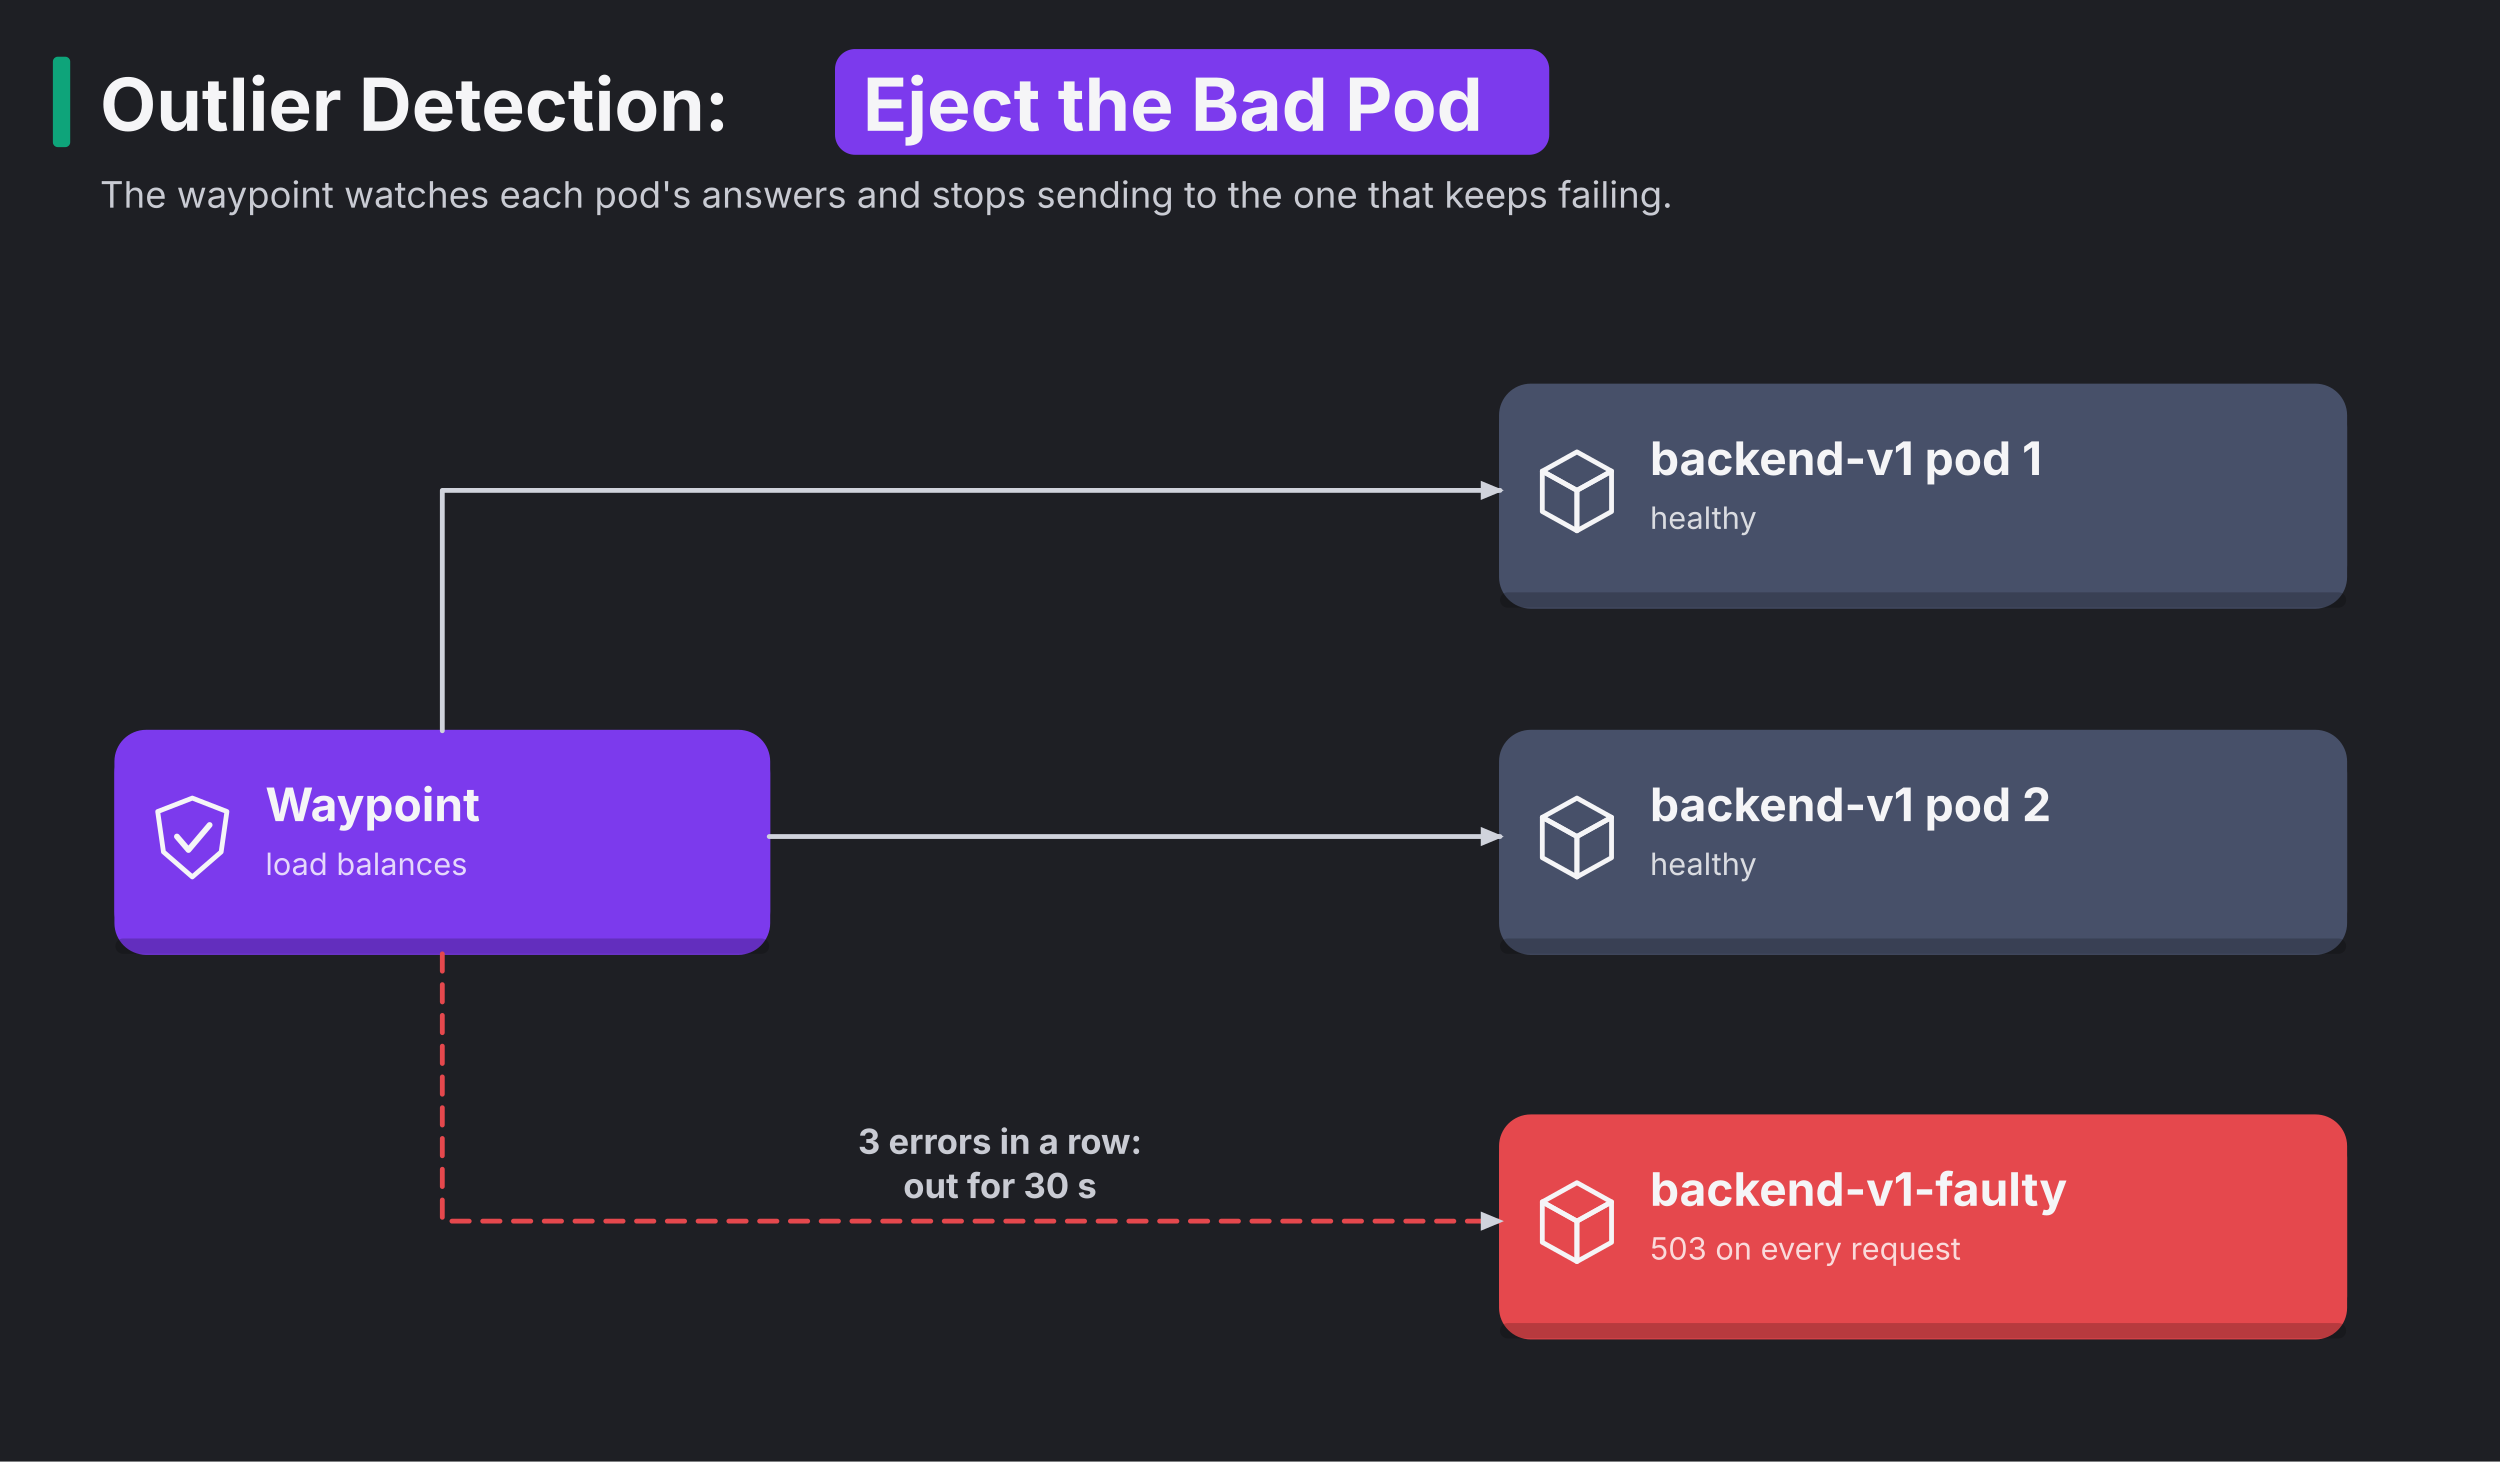
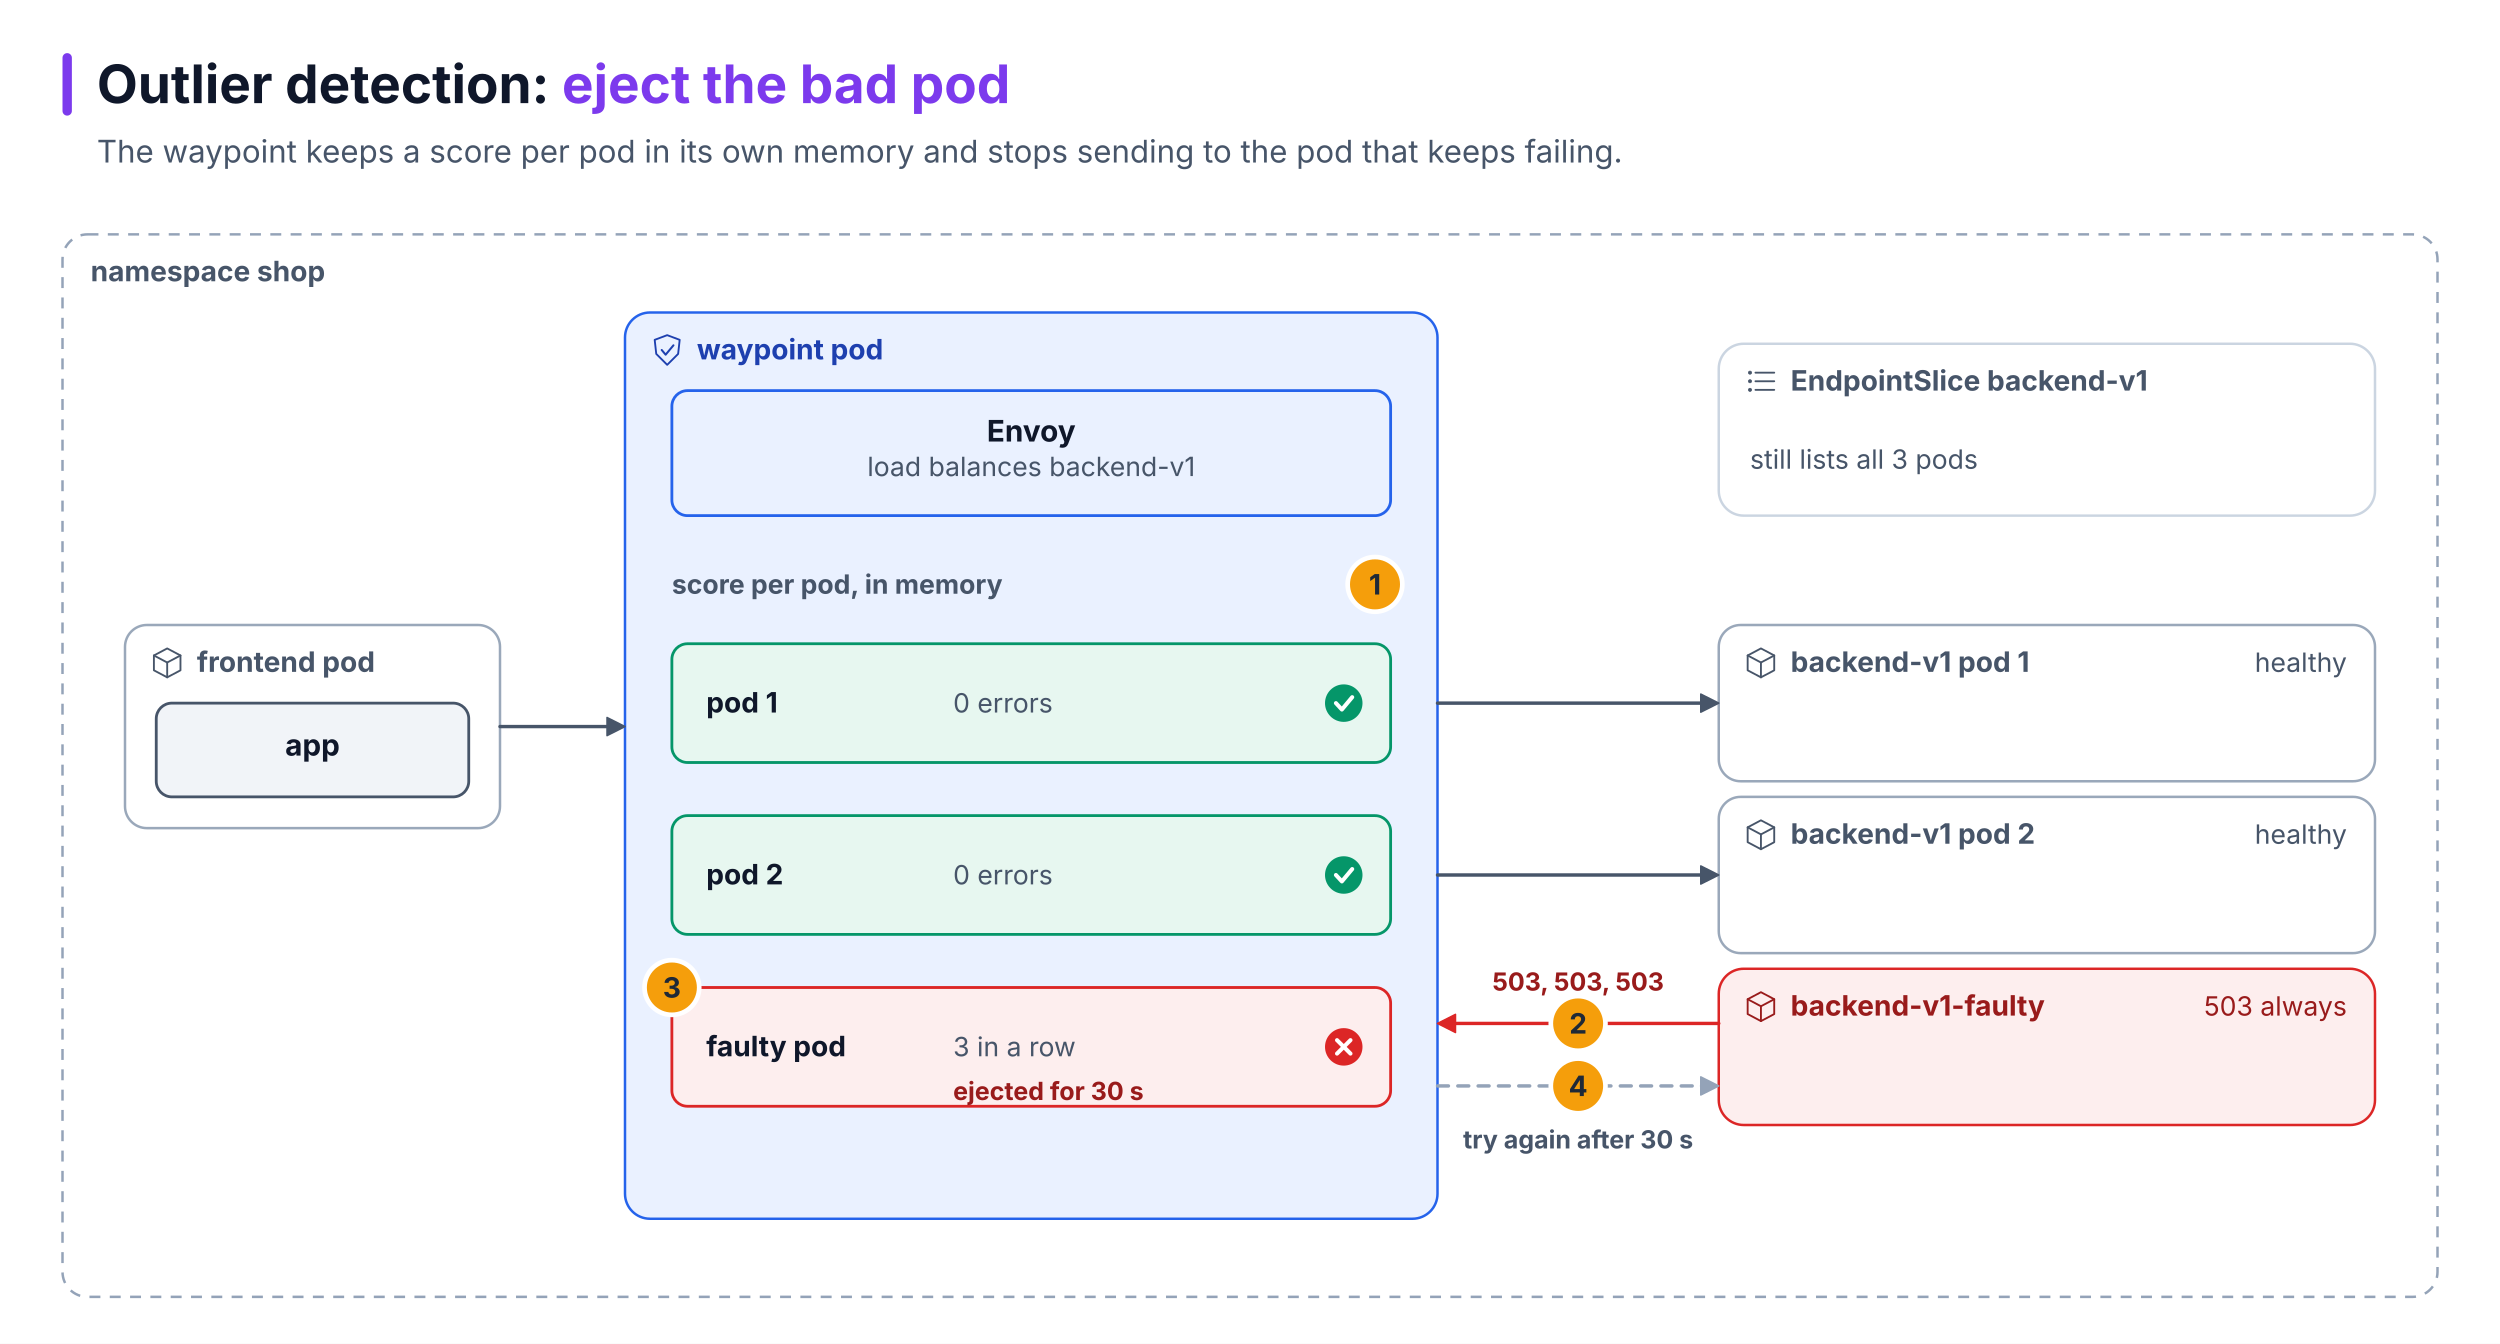
- <svg xmlns="http://www.w3.org/2000/svg" width="1300" height="760" viewBox="0 0 1300 760" font-family="Inter, -apple-system, 'Segoe UI', Helvetica, Arial, sans-serif">
-   <rect width="1300" height="760" fill="#1e1f24" />
-   <defs>
-     <marker id="h" markerWidth="12" markerHeight="10" refX="10" refY="5" orient="auto" markerUnits="userSpaceOnUse">
-       <path d="M0,0 L12,5 L0,10 z" fill="#d0d3dc" />
-     </marker>
-   </defs>
-   <rect x="28.0" y="30.0" width="8.0" height="46.0" rx="2" fill="#0ea47a" stroke="#0ea47a" stroke-width="1" />
-   <text x="52.0" y="68.0" font-size="38" fill="#f5f5f7" font-weight="700" text-anchor="start">Outlier Detection:</text>
-   <rect x="434.7" y="26.0" width="370.4" height="54.0" rx="10" fill="#7c3aed" stroke="#7c3aed" stroke-width="1" />
-   <text x="448.7" y="68.0" font-size="38" fill="#f5f5f7" font-weight="700" text-anchor="start">Eject the Bad Pod</text>
-   <text x="52.0" y="108.0" font-size="19" fill="#c9cbd3" text-anchor="start">The waypoint watches each pod's answers and stops sending to the one that keeps failing.</text>
-   <rect x="60.0" y="386.0" width="340.0" height="110.0" rx="16" fill="#7c3aed" stroke="#7c3aed" stroke-width="1" />
-   <rect x="60.0" y="380.0" width="340.0" height="110.0" rx="16" fill="#7c3aed" stroke="#7c3aed" stroke-width="1" />
-   <rect x="60.0" y="488.0" width="340.0" height="8.0" rx="4" fill="#00000033" stroke="#00000033" stroke-width="0" />
-   <polygon points="100.0,415.0 118.0,422.0 115.0,443.0 100.0,456.0 85.0,443.0 82.0,422.0" fill="none" stroke="#f5f5f7" stroke-width="2.5" stroke-linejoin="round" />
-   <polyline points="92.0,435.0 98.0,442.0 109.0,429.0" fill="none" stroke="#f5f5f7" stroke-width="3" stroke-linecap="round" stroke-linejoin="round" />
-   <text x="138.0" y="427.0" font-size="24" fill="#f5f5f7" font-weight="700" text-anchor="start">Waypoint</text>
-   <text x="138.0" y="455.0" font-size="16" fill="#ffffffcc" text-anchor="start">load balances</text>
-   <rect x="780.0" y="206.0" width="440.0" height="110.0" rx="16" fill="#475069" stroke="#475069" stroke-width="1" />
-   <rect x="780.0" y="200.0" width="440.0" height="110.0" rx="16" fill="#475069" stroke="#475069" stroke-width="1" />
-   <rect x="780.0" y="308.0" width="440.0" height="8.0" rx="4" fill="#00000033" stroke="#00000033" stroke-width="0" />
-   <polygon points="820.0,235.0 838.0,245.0 820.0,255.0 802.0,245.0" fill="none" stroke="#f5f5f7" stroke-width="2.5" stroke-linejoin="round" />
-   <polygon points="802.0,245.0 820.0,255.0 820.0,276.0 802.0,266.0" fill="none" stroke="#f5f5f7" stroke-width="2.5" stroke-linejoin="round" />
-   <polygon points="838.0,245.0 820.0,255.0 820.0,276.0 838.0,266.0" fill="none" stroke="#f5f5f7" stroke-width="2.5" stroke-linejoin="round" />
-   <text x="858.0" y="247.0" font-size="24" fill="#f5f5f7" font-weight="700" text-anchor="start">backend-v1 pod 1</text>
-   <text x="858.0" y="275.0" font-size="16" fill="#ffffffcc" text-anchor="start">healthy</text>
-   <rect x="780.0" y="386.0" width="440.0" height="110.0" rx="16" fill="#475069" stroke="#475069" stroke-width="1" />
-   <rect x="780.0" y="380.0" width="440.0" height="110.0" rx="16" fill="#475069" stroke="#475069" stroke-width="1" />
-   <rect x="780.0" y="488.0" width="440.0" height="8.0" rx="4" fill="#00000033" stroke="#00000033" stroke-width="0" />
-   <polygon points="820.0,415.0 838.0,425.0 820.0,435.0 802.0,425.0" fill="none" stroke="#f5f5f7" stroke-width="2.5" stroke-linejoin="round" />
-   <polygon points="802.0,425.0 820.0,435.0 820.0,456.0 802.0,446.0" fill="none" stroke="#f5f5f7" stroke-width="2.5" stroke-linejoin="round" />
-   <polygon points="838.0,425.0 820.0,435.0 820.0,456.0 838.0,446.0" fill="none" stroke="#f5f5f7" stroke-width="2.5" stroke-linejoin="round" />
-   <text x="858.0" y="427.0" font-size="24" fill="#f5f5f7" font-weight="700" text-anchor="start">backend-v1 pod 2</text>
-   <text x="858.0" y="455.0" font-size="16" fill="#ffffffcc" text-anchor="start">healthy</text>
-   <rect x="780.0" y="586.0" width="440.0" height="110.0" rx="16" fill="#e5484d" stroke="#e5484d" stroke-width="1" />
-   <rect x="780.0" y="580.0" width="440.0" height="110.0" rx="16" fill="#e5484d" stroke="#e5484d" stroke-width="1" />
-   <rect x="780.0" y="688.0" width="440.0" height="8.0" rx="4" fill="#00000033" stroke="#00000033" stroke-width="0" />
-   <polygon points="820.0,615.0 838.0,625.0 820.0,635.0 802.0,625.0" fill="none" stroke="#f5f5f7" stroke-width="2.5" stroke-linejoin="round" />
-   <polygon points="802.0,625.0 820.0,635.0 820.0,656.0 802.0,646.0" fill="none" stroke="#f5f5f7" stroke-width="2.5" stroke-linejoin="round" />
-   <polygon points="838.0,625.0 820.0,635.0 820.0,656.0 838.0,646.0" fill="none" stroke="#f5f5f7" stroke-width="2.5" stroke-linejoin="round" />
-   <text x="858.0" y="627.0" font-size="24" fill="#f5f5f7" font-weight="700" text-anchor="start">backend-v1-faulty</text>
-   <text x="858.0" y="655.0" font-size="16" fill="#ffffffcc" text-anchor="start">503 on every request</text>
-   <polyline points="230.0,380.0 230.0,255.0 780.0,255.0" fill="none" stroke="#d0d3dc" stroke-width="2.5" stroke-linecap="round" stroke-linejoin="round" marker-end="url(#h)" />
-   <polyline points="400.0,435.0 780.0,435.0" fill="none" stroke="#d0d3dc" stroke-width="2.5" stroke-linecap="round" stroke-linejoin="round" marker-end="url(#h)" />
-   <polyline points="230.0,496.0 230.0,635.0 780.0,635.0" fill="none" stroke="#e5484d" stroke-width="2.5" stroke-linecap="round" stroke-linejoin="round" stroke-dasharray="9 7" marker-end="url(#h)" />
-   <text x="520.0" y="600.0" font-size="18" fill="#c9cbd3" font-weight="700" text-anchor="middle">3 errors in a row:</text>
-   <text x="520.0" y="623.0" font-size="18" fill="#c9cbd3" font-weight="700" text-anchor="middle">out for 30 s</text>
+ <svg xmlns="http://www.w3.org/2000/svg" width="1600" height="860" viewBox="0 0 1600 860" font-family="Inter, -apple-system, 'Segoe UI', Helvetica, Arial, sans-serif">
+   <rect width="1600" height="860" fill="#ffffff" />
+   <rect x="40.0" y="34.0" width="6.0" height="40.0" rx="3.0" fill="#7c3aed" stroke="none" />
+   <text x="62" y="66" font-size="34" font-weight="700" fill="#0f172a">Outlier detection: <tspan fill="#7c3aed">eject the bad pod</tspan>
+   </text>
+   <text x="62.0" y="104.0" font-size="20.0" fill="#475569" text-anchor="start">The waypoint keeps a score per pod in its own memory and stops sending to the pod that keeps failing.</text>
+   <rect x="40.0" y="150.0" width="1520.0" height="680.0" rx="16.0" fill="none" stroke="#94a3b8" stroke-width="1.6" stroke-dasharray="7 6" />
+   <text x="58.0" y="180.0" font-size="18.0" fill="#475569" font-weight="700" text-anchor="start">namespace shop</text>
+   <rect x="80.0" y="400.0" width="240.0" height="130.0" rx="14.0" fill="#ffffff" stroke="#9aa8ba" stroke-width="1.6" />
+   <polygon points="107.0,415.0 115.5,419.5 115.5,429.0 107.0,433.5 98.5,429.0 98.5,419.5" fill="none" stroke="#475569" stroke-width="1.20" stroke-linejoin="round" />
+   <polyline points="98.5,419.5 107.0,424.0 115.5,419.5" fill="none" stroke="#475569" stroke-width="1.20" stroke-linecap="round" stroke-linejoin="round" />
+   <polyline points="107.0,424.0 107.0,433.5" fill="none" stroke="#475569" stroke-width="1.20" stroke-linecap="round" stroke-linejoin="round" />
+   <text x="126.0" y="430.0" font-size="18.0" fill="#475569" font-weight="700" text-anchor="start">frontend pod</text>
+   <rect x="100.0" y="450.0" width="200.0" height="60.0" rx="10.0" fill="#f1f4f8" stroke="#475569" stroke-width="1.8" />
+   <text x="200.0" y="483.6" font-size="19.0" fill="#0f172a" font-weight="700" text-anchor="middle">app</text>
+   <rect x="400.0" y="200.0" width="520.0" height="580.0" rx="16.0" fill="#eaf1ff" stroke="#2563eb" stroke-width="1.6" />
+   <polygon points="427.0,214.5 435.0,217.5 434.0,226.5 427.0,233.5 420.0,226.5 419.0,217.5" fill="none" stroke="#1e40af" stroke-width="1.20" stroke-linejoin="round" />
+   <polyline points="423.5,224.0 426.0,227.0 431.0,221.0" fill="none" stroke="#1e40af" stroke-width="1.30" stroke-linecap="round" stroke-linejoin="round" />
+   <text x="446.0" y="230.0" font-size="18.0" fill="#1e40af" font-weight="700" text-anchor="start">waypoint pod</text>
+   <rect x="430.0" y="250.0" width="460.0" height="80.0" rx="10.0" fill="#eaf1ff" stroke="#2563eb" stroke-width="1.8" />
+   <text x="660.0" y="282.6" font-size="19.0" fill="#0f172a" font-weight="700" text-anchor="middle">Envoy</text>
+   <text x="660.0" y="304.7" font-size="17.0" fill="#475569" text-anchor="middle">load balances backend-v1</text>
+   <text x="430.0" y="380.0" font-size="17.0" fill="#475569" font-weight="700" text-anchor="start">score per pod, in memory</text>
+   <ellipse cx="880.0" cy="374.0" rx="19.0" ry="19.0" fill="#ffffff" stroke="none" />
+   <ellipse cx="880.0" cy="374.0" rx="16.0" ry="16.0" fill="#f59e0b" stroke="none" />
+   <text x="880.0" y="380.5" font-size="18.0" fill="#1f2937" font-weight="700" text-anchor="middle">1</text>
+   <rect x="430.0" y="412.0" width="460.0" height="76.0" rx="10.0" fill="#e7f7f0" stroke="#059669" stroke-width="1.8" />
+   <text x="452.0" y="456.0" font-size="18.0" fill="#0f172a" font-weight="700" text-anchor="start">pod 1</text>
+   <text x="610.0" y="456.0" font-size="17.0" fill="#475569" text-anchor="start">0 errors</text>
+   <ellipse cx="860.0" cy="450.0" rx="12.0" ry="12.0" fill="#059669" stroke="none" />
+   <polyline points="855.0,450.0 858.8,454.1 865.4,446.2" fill="none" stroke="#ffffff" stroke-width="2.60" stroke-linecap="round" stroke-linejoin="round" />
+   <rect x="430.0" y="522.0" width="460.0" height="76.0" rx="10.0" fill="#e7f7f0" stroke="#059669" stroke-width="1.8" />
+   <text x="452.0" y="566.0" font-size="18.0" fill="#0f172a" font-weight="700" text-anchor="start">pod 2</text>
+   <text x="610.0" y="566.0" font-size="17.0" fill="#475569" text-anchor="start">0 errors</text>
+   <ellipse cx="860.0" cy="560.0" rx="12.0" ry="12.0" fill="#059669" stroke="none" />
+   <polyline points="855.0,560.0 858.8,564.1 865.4,556.2" fill="none" stroke="#ffffff" stroke-width="2.60" stroke-linecap="round" stroke-linejoin="round" />
+   <rect x="430.0" y="632.0" width="460.0" height="76.0" rx="10.0" fill="#fdeeee" stroke="#dc2626" stroke-width="1.8" />
+   <text x="452.0" y="676.0" font-size="18.0" fill="#0f172a" font-weight="700" text-anchor="start">faulty pod</text>
+   <text x="610.0" y="676.0" font-size="17.0" fill="#475569" text-anchor="start">3 in a row</text>
+   <ellipse cx="860.0" cy="670.0" rx="12.0" ry="12.0" fill="#dc2626" stroke="none" />
+   <polyline points="855.7,665.7 864.3,674.3" fill="none" stroke="#ffffff" stroke-width="2.60" stroke-linecap="round" stroke-linejoin="round" />
+   <polyline points="864.3,665.7 855.7,674.3" fill="none" stroke="#ffffff" stroke-width="2.60" stroke-linecap="round" stroke-linejoin="round" />
+   <text x="610.0" y="704.0" font-size="16.0" fill="#991b1b" font-weight="700" text-anchor="start">ejected for 30 s</text>
+   <ellipse cx="430.0" cy="632.0" rx="19.0" ry="19.0" fill="#ffffff" stroke="none" />
+   <ellipse cx="430.0" cy="632.0" rx="16.0" ry="16.0" fill="#f59e0b" stroke="none" />
+   <text x="430.0" y="638.5" font-size="18.0" fill="#1f2937" font-weight="700" text-anchor="middle">3</text>
+   <polyline points="320.0,465.0 390.5,465.0" fill="none" stroke="#475569" stroke-width="2.20" stroke-linecap="round" stroke-linejoin="round" />
+   <polygon points="400.0,465.0 388.5,470.8 388.5,459.2" fill="#475569" stroke="#475569" stroke-width="1" stroke-linejoin="round" />
+   <rect x="1100.0" y="400.0" width="420.0" height="100.0" rx="14.0" fill="#ffffff" stroke="#9aa8ba" stroke-width="1.6" />
+   <polygon points="1127.0,415.0 1135.5,419.5 1135.5,429.0 1127.0,433.5 1118.5,429.0 1118.5,419.5" fill="none" stroke="#475569" stroke-width="1.20" stroke-linejoin="round" />
+   <polyline points="1118.5,419.5 1127.0,424.0 1135.5,419.5" fill="none" stroke="#475569" stroke-width="1.20" stroke-linecap="round" stroke-linejoin="round" />
+   <polyline points="1127.0,424.0 1127.0,433.5" fill="none" stroke="#475569" stroke-width="1.20" stroke-linecap="round" stroke-linejoin="round" />
+   <text x="1146.0" y="430.0" font-size="18.0" fill="#475569" font-weight="700" text-anchor="start">backend-v1 pod 1</text>
+   <text x="1502.0" y="430.0" font-size="17.0" fill="#475569" text-anchor="end">healthy</text>
+   <rect x="1100.0" y="510.0" width="420.0" height="100.0" rx="14.0" fill="#ffffff" stroke="#9aa8ba" stroke-width="1.6" />
+   <polygon points="1127.0,525.0 1135.5,529.5 1135.5,539.0 1127.0,543.5 1118.5,539.0 1118.5,529.5" fill="none" stroke="#475569" stroke-width="1.20" stroke-linejoin="round" />
+   <polyline points="1118.5,529.5 1127.0,534.0 1135.5,529.5" fill="none" stroke="#475569" stroke-width="1.20" stroke-linecap="round" stroke-linejoin="round" />
+   <polyline points="1127.0,534.0 1127.0,543.5" fill="none" stroke="#475569" stroke-width="1.20" stroke-linecap="round" stroke-linejoin="round" />
+   <text x="1146.0" y="540.0" font-size="18.0" fill="#475569" font-weight="700" text-anchor="start">backend-v1 pod 2</text>
+   <text x="1502.0" y="540.0" font-size="17.0" fill="#475569" text-anchor="end">healthy</text>
+   <rect x="1100.0" y="620.0" width="420.0" height="100.0" rx="16.0" fill="#fdeeee" stroke="#dc2626" stroke-width="1.6" />
+   <polygon points="1127.0,635.0 1135.5,639.5 1135.5,649.0 1127.0,653.5 1118.5,649.0 1118.5,639.5" fill="none" stroke="#991b1b" stroke-width="1.20" stroke-linejoin="round" />
+   <polyline points="1118.5,639.5 1127.0,644.0 1135.5,639.5" fill="none" stroke="#991b1b" stroke-width="1.20" stroke-linecap="round" stroke-linejoin="round" />
+   <polyline points="1127.0,644.0 1127.0,653.5" fill="none" stroke="#991b1b" stroke-width="1.20" stroke-linecap="round" stroke-linejoin="round" />
+   <text x="1146.0" y="650.0" font-size="18.0" fill="#991b1b" font-weight="700" text-anchor="start">backend-v1-faulty</text>
+   <text x="1502.0" y="650.0" font-size="17.0" fill="#991b1b" text-anchor="end">503 always</text>
+   <polyline points="920.0,450.0 1090.5,450.0" fill="none" stroke="#475569" stroke-width="2.20" stroke-linecap="round" stroke-linejoin="round" />
+   <polygon points="1100.0,450.0 1088.5,455.8 1088.5,444.2" fill="#475569" stroke="#475569" stroke-width="1" stroke-linejoin="round" />
+   <polyline points="920.0,560.0 1090.5,560.0" fill="none" stroke="#475569" stroke-width="2.20" stroke-linecap="round" stroke-linejoin="round" />
+   <polygon points="1100.0,560.0 1088.5,565.8 1088.5,554.2" fill="#475569" stroke="#475569" stroke-width="1" stroke-linejoin="round" />
+   <polyline points="1100.0,655.0 929.5,655.0" fill="none" stroke="#dc2626" stroke-width="2.20" stroke-linecap="round" stroke-linejoin="round" />
+   <polygon points="920.0,655.0 931.5,649.2 931.5,660.8" fill="#dc2626" stroke="#dc2626" stroke-width="1" stroke-linejoin="round" />
+   <ellipse cx="1010.0" cy="655.0" rx="19.0" ry="19.0" fill="#ffffff" stroke="none" />
+   <ellipse cx="1010.0" cy="655.0" rx="16.0" ry="16.0" fill="#f59e0b" stroke="none" />
+   <text x="1010.0" y="661.5" font-size="18.0" fill="#1f2937" font-weight="700" text-anchor="middle">2</text>
+   <text x="1010.0" y="634.0" font-size="16.0" fill="#991b1b" font-weight="700" stroke="#ffffff" stroke-width="6" stroke-linejoin="round" paint-order="stroke" text-anchor="middle">503, 503, 503</text>
+   <polyline points="920.0,695.0 1090.5,695.0" fill="none" stroke="#94a3b8" stroke-width="2.20" stroke-linecap="round" stroke-linejoin="round" stroke-dasharray="7 6" />
+   <polygon points="1100.0,695.0 1088.5,700.8 1088.5,689.2" fill="#94a3b8" stroke="#94a3b8" stroke-width="1" stroke-linejoin="round" />
+   <ellipse cx="1010.0" cy="695.0" rx="19.0" ry="19.0" fill="#ffffff" stroke="none" />
+   <ellipse cx="1010.0" cy="695.0" rx="16.0" ry="16.0" fill="#f59e0b" stroke="none" />
+   <text x="1010.0" y="701.5" font-size="18.0" fill="#1f2937" font-weight="700" text-anchor="middle">4</text>
+   <text x="1010.0" y="735.0" font-size="16.0" fill="#475569" font-weight="700" stroke="#ffffff" stroke-width="6" stroke-linejoin="round" paint-order="stroke" text-anchor="middle">try again after 30 s</text>
+   <rect x="1100.0" y="220.0" width="420.0" height="110.0" rx="16.0" fill="#ffffff" stroke="#cbd5e1" stroke-width="1.6" />
+   <ellipse cx="1120.0" cy="238.5" rx="1.0" ry="1.0" fill="#475569" stroke="#475569" stroke-width="0.50" />
+   <polyline points="1123.5,238.5 1135.5,238.5" fill="none" stroke="#475569" stroke-width="1.20" stroke-linecap="round" stroke-linejoin="round" />
+   <ellipse cx="1120.0" cy="244.0" rx="1.0" ry="1.0" fill="#475569" stroke="#475569" stroke-width="0.50" />
+   <polyline points="1123.5,244.0 1135.5,244.0" fill="none" stroke="#475569" stroke-width="1.20" stroke-linecap="round" stroke-linejoin="round" />
+   <ellipse cx="1120.0" cy="249.5" rx="1.0" ry="1.0" fill="#475569" stroke="#475569" stroke-width="0.50" />
+   <polyline points="1123.5,249.5 1135.5,249.5" fill="none" stroke="#475569" stroke-width="1.20" stroke-linecap="round" stroke-linejoin="round" />
+   <text x="1146.0" y="250.0" font-size="18.0" fill="#475569" font-weight="700" text-anchor="start">EndpointSlice backend-v1</text>
+   <text x="1120.0" y="300.0" font-size="17.0" fill="#475569" text-anchor="start">still lists all 3 pods</text>
</svg>
